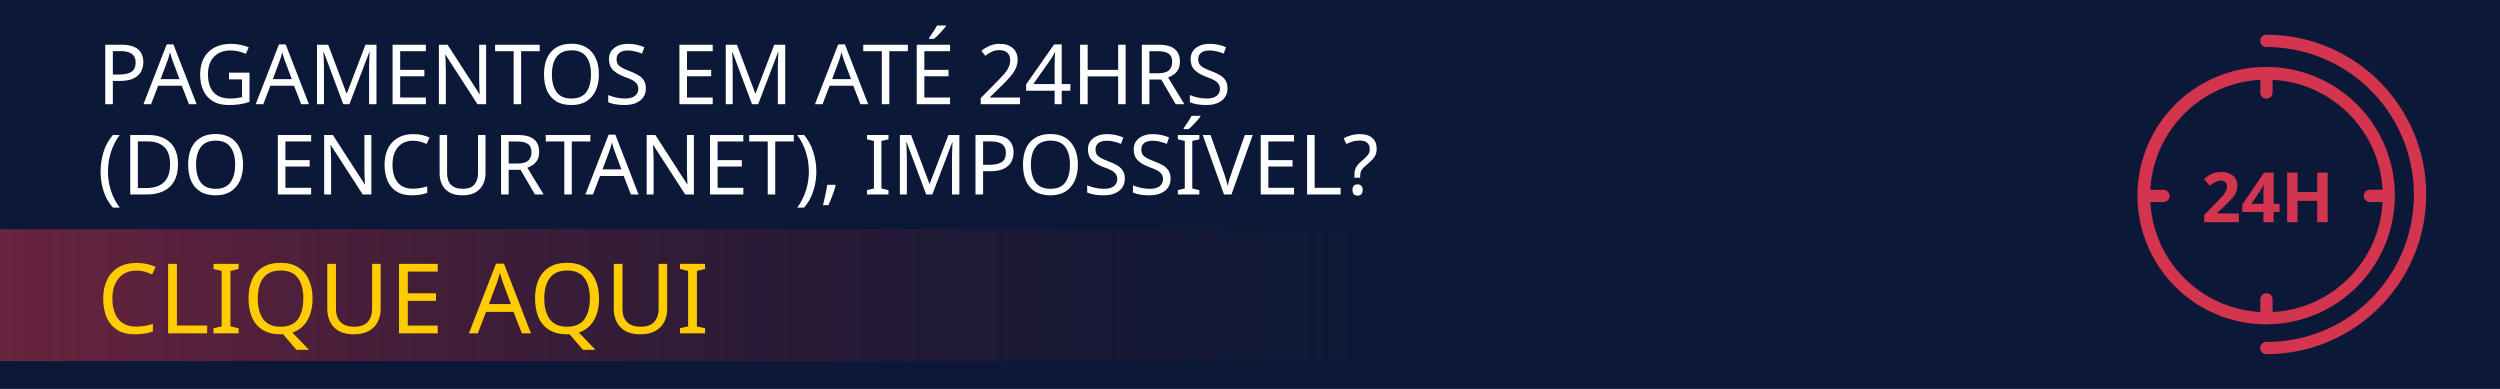
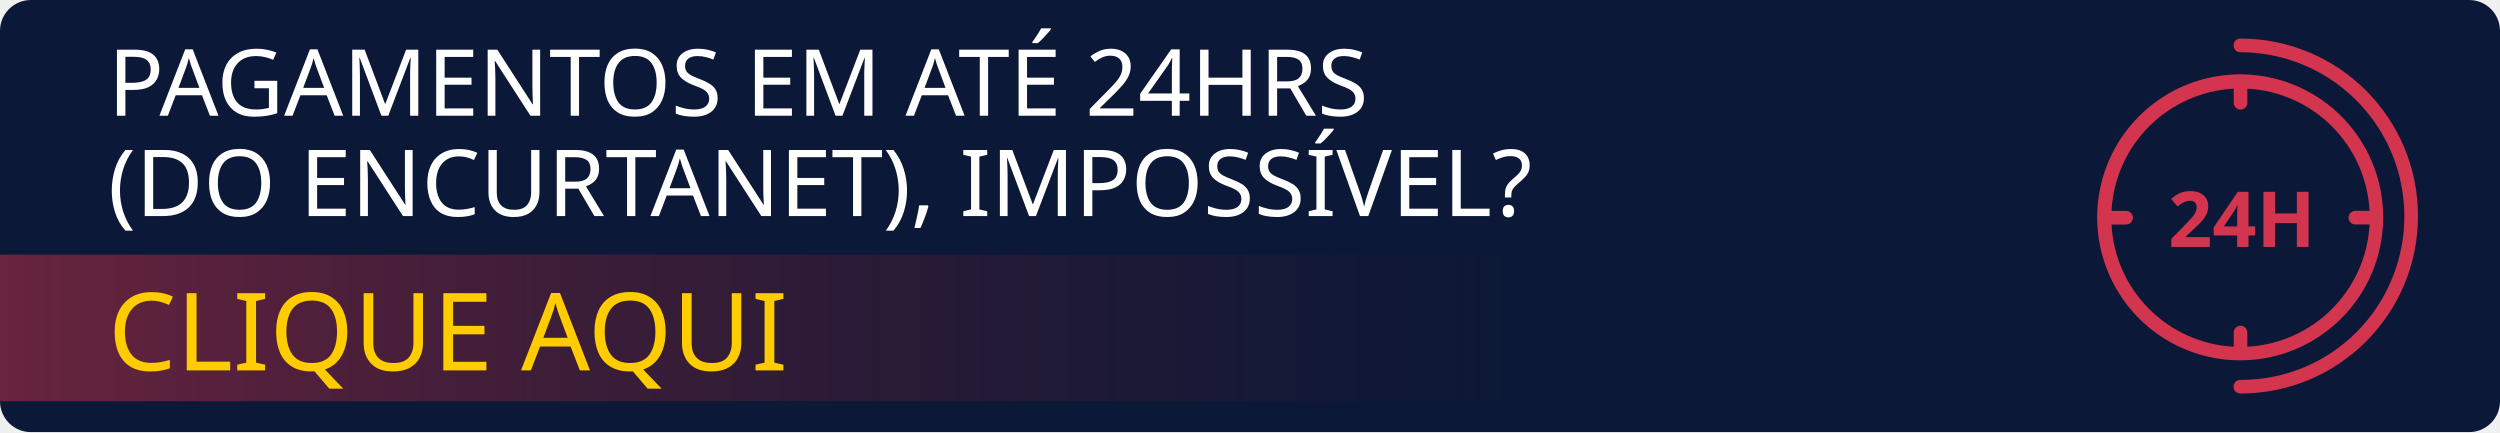
- <svg xmlns="http://www.w3.org/2000/svg" width="360" height="56" viewBox="0 0 360 56">
+ <svg xmlns="http://www.w3.org/2000/svg" width="324" height="56" viewBox="0 0 324 56">
  <defs>
    <linearGradient id="linear-gradient" x1="-0.242" y1="0.5" x2="0.802" y2="0.5" gradientUnits="objectBoundingBox">
      <stop offset="0" stop-color="#d3344e" />
      <stop offset="1" stop-color="#6a1a27" stop-opacity="0" />
    </linearGradient>
  </defs>
  <g id="Grupo_37" data-name="Grupo 37" transform="translate(0 -584)">
-     <g id="Grupo_36" data-name="Grupo 36" transform="translate(-17 7.82)">
-       <rect id="Retângulo_51" data-name="Retângulo 51" width="360" height="56" transform="translate(17 576.18)" fill="#0b1837" />
-       <g id="chronometer" transform="translate(324.795 581.18)">
+     <g id="Grupo_36" data-name="Grupo 36" transform="translate(0 584)">
+       <rect id="Retângulo_51" data-name="Retângulo 51" width="324" height="56" rx="4" fill="#0b1837" />
+       <g id="chronometer" transform="translate(271.795 5)">
        <g id="Grupo_10" data-name="Grupo 10">
          <path id="Caminho_12" data-name="Caminho 12" d="M57.065,59.288A18.533,18.533,0,1,0,38.577,77.777,18.537,18.537,0,0,0,57.065,59.288ZM37.692,74.15v1.858A16.749,16.749,0,0,1,21.858,60.173h1.858a.885.885,0,1,0,0-1.769H21.858A16.749,16.749,0,0,1,37.692,42.569v1.858a.885.885,0,0,0,1.769,0V42.569A16.749,16.749,0,0,1,55.3,58.4H53.438a.885.885,0,0,0,0,1.769H55.3A16.749,16.749,0,0,1,39.462,76.008V74.15a.885.885,0,0,0-1.769,0Z" transform="translate(-20 -36.076)" fill="#d3344e" />
          <path id="Caminho_13" data-name="Caminho 13" d="M180.885,0A.836.836,0,0,0,180,.885a.836.836,0,0,0,.885.885,21.268,21.268,0,0,1,15.038,36.269,21.063,21.063,0,0,1-15.038,6.192.885.885,0,1,0,0,1.769,23,23,0,0,0,0-46Z" transform="translate(-162.308)" fill="#d3344e" />
          <text id="_24H" data-name="24H" transform="translate(9.205 27)" fill="#d3344e" font-size="10" font-family="MyanmarText-Bold, Myanmar Text" font-weight="700">
            <tspan x="0" y="0">24H</tspan>
          </text>
        </g>
      </g>
    </g>
    <rect id="Retângulo_56" data-name="Retângulo 56" width="248" height="19" transform="translate(0 617)" opacity="0.7" fill="url(#linear-gradient)" />
    <text id="Pagamentos_em_até_24HRS_do_encurtanet_impossível_" data-name="Pagamentos em até 24HRS (do encurtanet), impossível?" transform="translate(14 599)" fill="#fff" font-size="12" font-family="Poppins-Regular, Poppins">
      <tspan x="0" y="0">PAGAMENTOS EM ATÉ 24HRS</tspan>
      <tspan x="0" y="13">(DO ENCURTANET), IMPOSSÍVEL?</tspan>
    </text>
    <text id="Clique_aqui" data-name="Clique aqui" transform="translate(14 632)" fill="#fc0" font-size="14" font-family="Poppins-Regular, Poppins">
      <tspan x="0" y="0">CLIQUE AQUI</tspan>
    </text>
  </g>
</svg>
